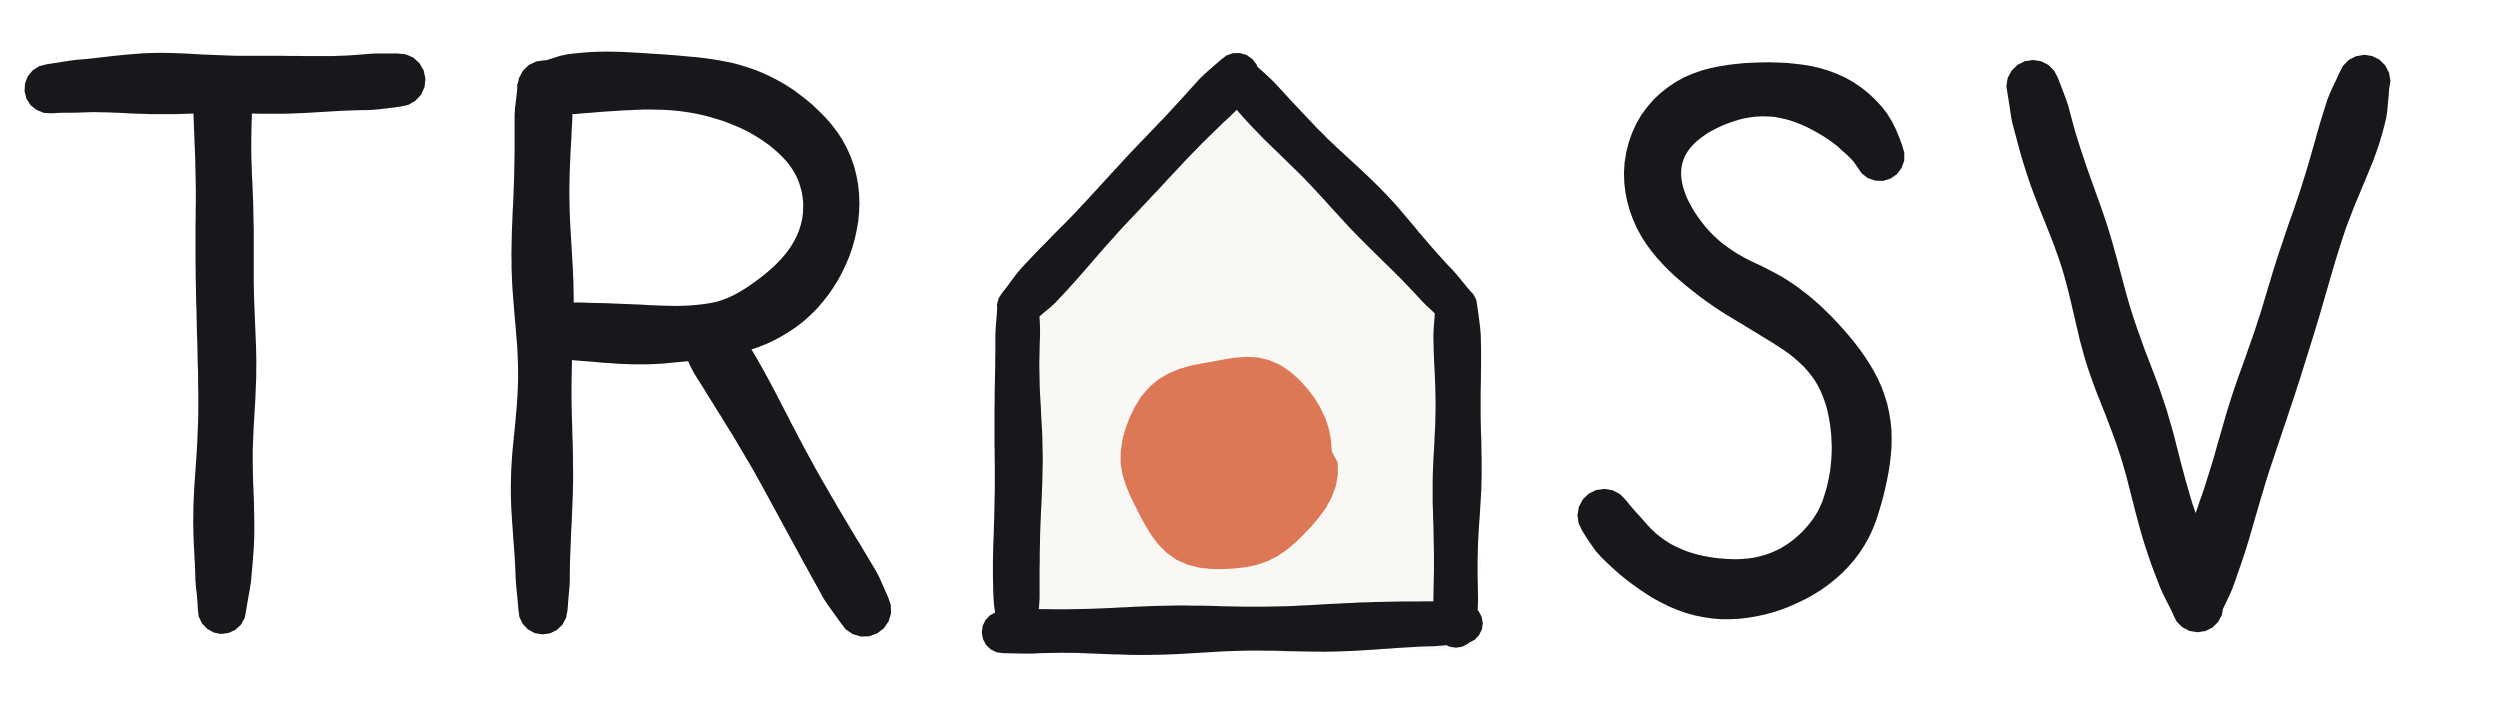
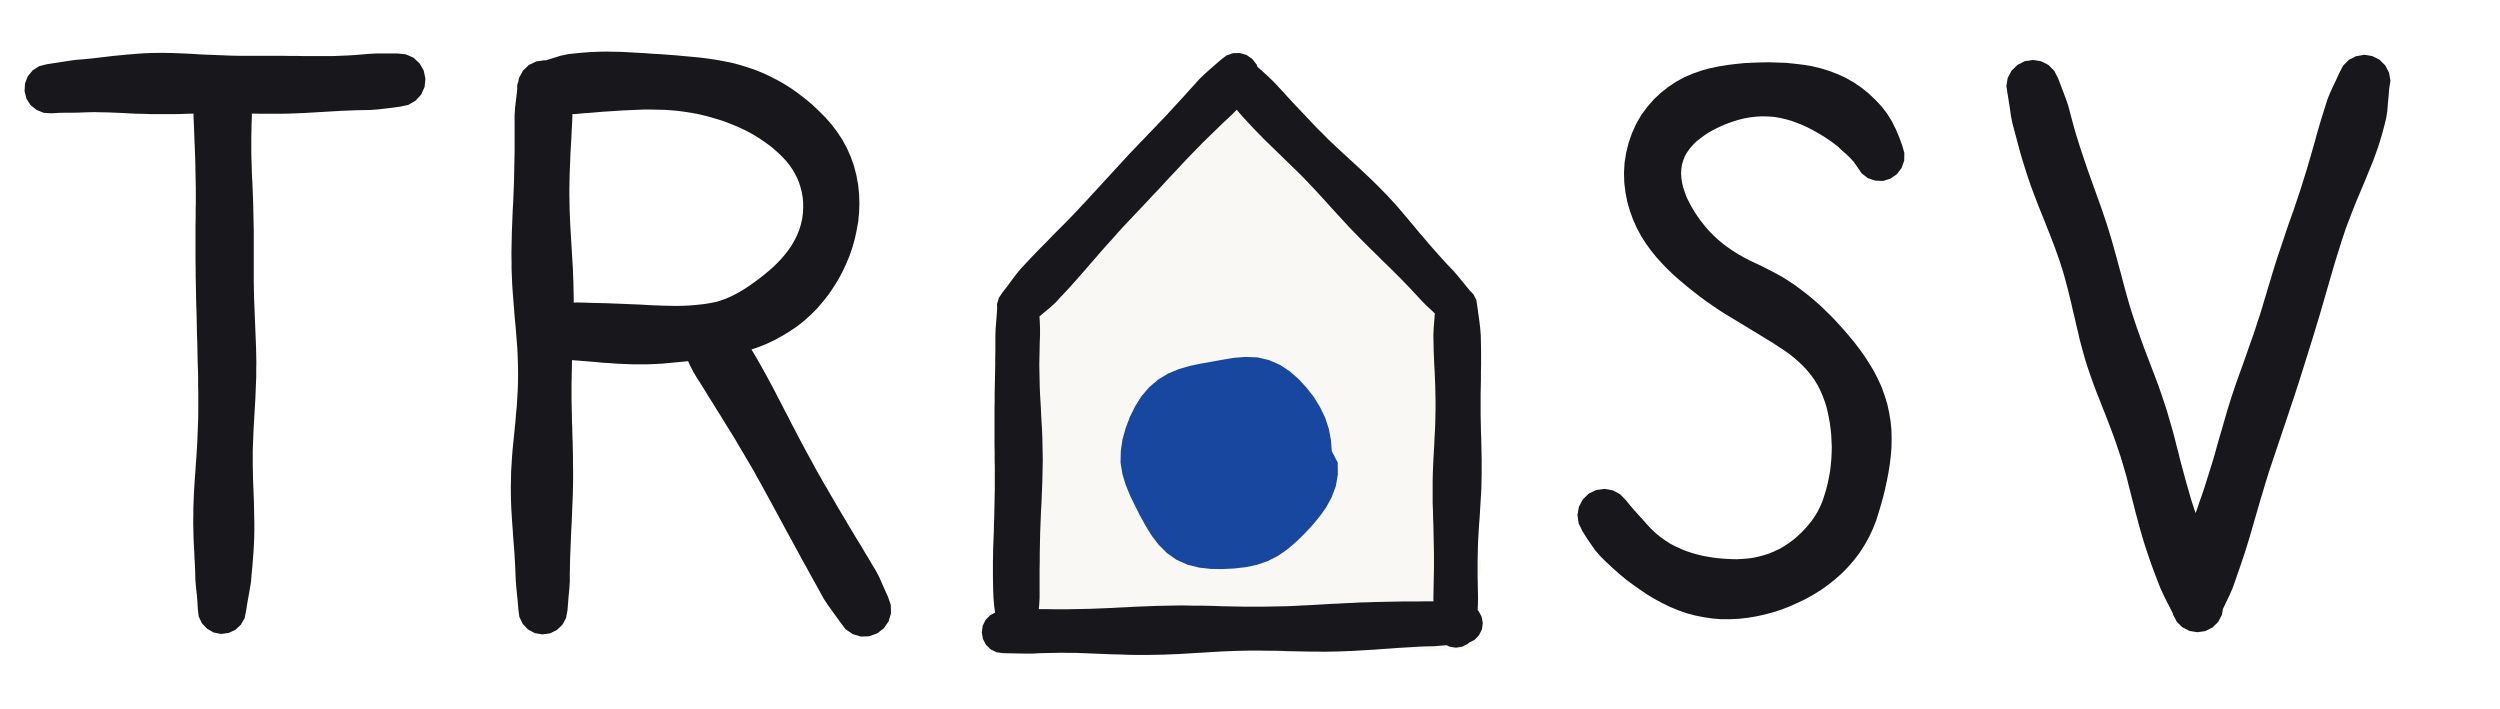
<svg xmlns="http://www.w3.org/2000/svg" viewBox="-30 -20 1730 490" role="img" aria-label="TROSV">
  <path fill="#FAF8F5" d="M680.8 428.6 L679.0 421.6 L677.1 414.6 L676.1 407.6 L676.5 400.6 L677.9 393.6 L679.3 386.6 L679.7 379.6 L679.1 372.6 L677.9 365.6 L677.2 358.6 L677.4 351.6 L678.4 344.6 L679.6 337.6 L680.2 330.6 L679.9 323.6 L678.9 316.6 L678.0 309.6 L677.5 302.6 L677.4 295.6 L677.5 288.6 L677.4 281.6 L677.4 274.6 L677.7 267.6 L678.7 260.6 L680.0 253.6 L681.1 246.6 L681.1 239.6 L679.8 232.6 L677.6 225.6 L675.8 218.6 L675.2 211.6 L676.3 204.3 L679.9 198.1 L686.0 194.2 L691.2 189.6 L695.6 184.0 L699.5 178.1 L703.6 172.4 L708.4 167.3 L713.8 162.7 L719.2 158.2 L724.1 153.2 L728.6 147.8 L732.7 142.1 L737.1 136.6 L741.9 131.5 L747.1 126.7 L752.3 122.0 L757.3 117.1 L762.1 112.0 L767.0 107.1 L772.2 102.3 L777.6 97.8 L782.7 93.0 L787.1 87.6 L790.9 81.4 L794.3 75.1 L798.3 69.1 L803.3 64.2 L809.3 60.4 L815.8 56.9 L821.9 53.0 L826.9 48.1 L830.8 42.2 L834.4 35.9 L840.0 38.6 L845.1 43.6 L849.4 49.1 L853.7 54.7 L858.2 60.1 L863.3 64.9 L868.4 69.7 L873.4 74.6 L878.0 79.9 L882.3 85.4 L886.8 90.8 L891.7 95.9 L896.8 100.7 L901.8 105.6 L906.6 110.7 L911.1 116.1 L915.7 121.3 L920.9 126.1 L926.6 130.3 L932.3 134.5 L937.5 139.3 L941.7 144.9 L945.1 151.4 L948.3 157.9 L952.4 163.7 L957.6 168.4 L963.8 172.2 L970.2 175.8 L976.0 179.9 L980.8 185.0 L984.8 190.8 L988.7 196.8 L990.9 202.9 L990.8 209.7 L991.1 216.7 L991.3 223.7 L991.1 230.7 L990.8 237.7 L990.8 244.7 L991.3 251.7 L992.0 258.7 L992.4 265.7 L992.3 272.7 L991.7 279.7 L991.1 286.7 L991.2 293.7 L992.0 300.7 L992.8 307.7 L993.0 314.7 L992.1 321.7 L990.4 328.7 L988.9 335.7 L988.6 342.7 L989.8 349.7 L992.0 356.7 L994.1 363.7 L994.9 370.7 L994.1 377.7 L992.3 384.7 L990.6 391.7 L989.7 398.7 L989.8 405.7 L990.4 412.7 L991.1 419.7 L991.4 426.6 L986.4 428.5 L979.5 428.8 L972.5 429.4 L965.5 429.9 L958.5 430.0 L951.5 429.3 L944.5 428.3 L937.5 427.5 L930.5 427.5 L923.5 428.2 L916.5 429.2 L909.5 429.6 L902.5 429.0 L895.5 427.8 L888.5 426.8 L881.5 426.8 L874.4 428.2 L867.4 430.1 L860.4 431.5 L853.4 431.5 L846.4 430.1 L839.4 428.0 L832.4 426.3 L825.4 425.9 L818.4 426.6 L811.4 427.9 L804.4 429.0 L797.4 429.6 L790.4 429.7 L783.4 429.7 L776.4 429.8 L769.4 429.8 L762.4 429.3 L755.4 428.3 L748.4 427.2 L741.4 426.6 L734.4 427.0 L727.4 428.2 L720.4 429.5 L713.4 430.2 L706.4 429.7 L699.4 428.5 L692.4 427.5 L685.4 427.4Z" />
-   <path fill="#DC7856" d="M895.7 300.1 L895.8 308.3 L894.4 316.4 L891.5 324.1 L887.6 331.3 L882.9 337.8 L877.8 343.9 L872.4 349.6 L866.8 355.1 L860.8 360.2 L854.3 364.7 L847.2 368.3 L839.7 370.9 L831.9 372.5 L824.0 373.4 L816.0 373.8 L807.9 373.7 L799.8 372.8 L791.8 370.8 L784.2 367.4 L777.5 362.7 L771.7 356.9 L766.8 350.4 L762.6 343.6 L758.9 336.8 L755.4 329.9 L752.0 322.9 L749.0 315.6 L746.7 308.0 L745.4 300.0 L745.6 291.9 L746.8 283.9 L749.0 276.1 L751.9 268.5 L755.5 261.2 L759.8 254.3 L765.2 248.0 L771.4 242.7 L778.3 238.5 L785.8 235.4 L793.4 233.2 L801.0 231.6 L808.5 230.3 L816.1 228.9 L823.9 227.6 L832.0 227.0 L840.2 227.3 L848.2 229.2 L855.8 232.5 L862.7 237.1 L868.8 242.5 L874.3 248.5 L879.3 254.9 L883.5 261.8 L887.0 269.0 L889.5 276.6 L891.0 284.4 L891.6 292.2Z" />
+   <path fill="#17479E" d="M895.7 300.1 L895.8 308.3 L894.4 316.4 L891.5 324.1 L887.6 331.3 L882.9 337.8 L877.8 343.9 L872.4 349.6 L866.8 355.1 L860.8 360.2 L854.3 364.7 L847.2 368.3 L839.7 370.9 L831.9 372.5 L824.0 373.4 L816.0 373.8 L807.9 373.7 L799.8 372.8 L791.8 370.8 L784.2 367.4 L777.5 362.7 L771.7 356.9 L766.8 350.4 L762.6 343.6 L758.9 336.8 L755.4 329.9 L752.0 322.9 L749.0 315.6 L746.7 308.0 L745.4 300.0 L745.6 291.9 L746.8 283.9 L749.0 276.1 L751.9 268.5 L755.5 261.2 L759.8 254.3 L765.2 248.0 L771.4 242.7 L778.3 238.5 L785.8 235.4 L793.4 233.2 L801.0 231.6 L808.5 230.3 L816.1 228.9 L823.9 227.6 L832.0 227.0 L840.2 227.3 L848.2 229.2 L855.8 232.5 L862.7 237.1 L868.8 242.5 L874.3 248.5 L879.3 254.9 L883.5 261.8 L887.0 269.0 L889.5 276.6 L891.0 284.4 L891.6 292.2Z" />
  <path fill="#17171C" d="M687.0 418.3 L685.0 422.2 L681.9 425.2 L678.1 427.2 L673.8 427.9 L669.5 427.2 L665.6 425.2 L662.6 422.2 L660.6 418.3 L659.9 414.0 L659.3 409.0 L658.6 403.9 L657.9 398.9 L657.5 393.8 L657.3 388.8 L657.2 383.7 L657.1 378.7 L657.1 373.6 L657.1 368.6 L657.2 363.5 L657.3 358.5 L657.5 353.5 L657.7 348.4 L657.8 343.4 L658.0 338.3 L658.1 333.3 L658.2 328.2 L658.3 323.2 L658.4 318.1 L658.4 313.1 L658.4 308.0 L658.4 303.0 L658.3 298.0 L658.3 292.9 L658.2 287.9 L658.2 282.8 L658.2 277.8 L658.2 272.7 L658.2 267.7 L658.2 262.6 L658.3 257.6 L658.3 252.5 L658.4 247.5 L658.5 242.5 L658.6 237.4 L658.7 232.4 L658.7 227.3 L658.8 222.3 L658.8 217.2 L658.8 212.2 L659.0 207.1 L659.4 202.1 L659.8 197.0 L660.1 192.0 L660.9 187.5 L662.9 183.5 L666.1 180.3 L670.1 178.3 L674.6 177.6 L679.0 178.3 L683.0 180.3 L686.2 183.5 L688.3 187.5 L689.0 192.0 L689.2 197.0 L689.5 202.1 L689.7 207.1 L689.7 212.2 L689.5 217.2 L689.4 222.3 L689.3 227.3 L689.2 232.4 L689.3 237.4 L689.4 242.5 L689.5 247.5 L689.7 252.5 L690.0 257.6 L690.3 262.6 L690.5 267.7 L690.8 272.7 L691.1 277.8 L691.3 282.8 L691.4 287.9 L691.5 292.9 L691.6 298.0 L691.5 303.0 L691.4 308.0 L691.3 313.1 L691.1 318.1 L690.9 323.2 L690.7 328.2 L690.4 333.3 L690.2 338.3 L690.0 343.4 L689.8 348.4 L689.7 353.5 L689.6 358.5 L689.5 363.5 L689.5 368.6 L689.4 373.6 L689.4 378.7 L689.4 383.7 L689.4 388.8 L689.4 393.8 L689.1 398.9 L688.6 403.9 L688.2 409.0 L687.7 414.0Z M681.4 205.3 L677.1 206.8 L672.5 206.9 L668.1 205.6 L664.4 203.0 L661.6 199.4 L660.1 195.1 L659.9 190.5 L661.2 186.1 L663.8 182.3 L666.9 178.3 L669.9 174.2 L672.9 170.2 L676.1 166.3 L679.5 162.6 L682.9 159.0 L686.4 155.3 L689.9 151.7 L693.4 148.2 L696.9 144.6 L700.4 141.0 L704.0 137.4 L707.5 133.9 L711.0 130.3 L714.5 126.7 L717.9 123.0 L721.3 119.4 L724.7 115.7 L728.1 112.0 L731.5 108.3 L734.9 104.6 L738.3 100.9 L741.7 97.2 L745.1 93.5 L748.5 89.8 L751.9 86.1 L755.4 82.5 L758.8 78.9 L762.3 75.3 L765.8 71.6 L769.3 68.0 L772.7 64.4 L776.2 60.8 L779.6 57.1 L783.0 53.4 L786.4 49.7 L789.8 46.0 L793.1 42.3 L796.5 38.6 L799.9 34.8 L803.5 31.3 L807.2 28.0 L811.0 24.7 L814.8 21.4 L818.7 18.4 L823.2 16.8 L828.0 16.7 L832.7 18.1 L836.6 20.8 L839.6 24.7 L841.2 29.2 L841.3 34.0 L839.9 38.7 L837.2 42.6 L834.0 46.5 L830.8 50.3 L827.5 54.2 L824.0 57.8 L820.4 61.3 L816.7 64.7 L813.1 68.2 L809.5 71.7 L805.9 75.2 L802.3 78.7 L798.8 82.3 L795.3 85.9 L791.8 89.5 L788.4 93.1 L785.0 96.8 L781.5 100.5 L778.1 104.1 L774.7 107.8 L771.3 111.5 L767.8 115.1 L764.4 118.8 L761.0 122.4 L757.5 126.1 L754.1 129.7 L750.6 133.4 L747.2 137.0 L743.8 140.7 L740.5 144.5 L737.1 148.2 L733.8 151.9 L730.5 155.7 L727.2 159.5 L723.9 163.3 L720.6 167.1 L717.3 170.9 L714.0 174.6 L710.6 178.4 L707.2 182.1 L703.8 185.7 L700.4 189.4 L696.7 192.8 L692.8 196.0 L688.9 199.3 L685.1 202.5Z M813.1 38.3 L811.8 34.0 L812.0 29.6 L813.4 25.5 L816.1 22.0 L819.7 19.5 L824.0 18.2 L828.4 18.3 L832.5 19.8 L836.0 22.5 L839.7 25.9 L843.5 29.2 L847.2 32.6 L850.9 36.1 L854.3 39.7 L857.7 43.4 L861.1 47.1 L864.5 50.8 L867.9 54.4 L871.4 58.1 L874.8 61.7 L878.3 65.4 L881.7 69.0 L885.3 72.5 L888.8 76.1 L892.5 79.6 L896.1 83.0 L899.8 86.4 L903.5 89.8 L907.2 93.2 L910.9 96.6 L914.6 100.1 L918.2 103.5 L921.8 107.0 L925.4 110.6 L928.9 114.2 L932.3 117.8 L935.7 121.5 L939.0 125.3 L942.2 129.1 L945.5 133.0 L948.7 136.8 L951.9 140.7 L955.2 144.5 L958.4 148.3 L961.7 152.1 L965.1 155.9 L968.4 159.6 L971.8 163.3 L975.3 166.9 L978.6 170.7 L981.8 174.6 L985.0 178.5 L988.2 182.4 L990.6 186.0 L991.9 190.2 L991.8 194.5 L990.3 198.7 L987.6 202.1 L984.0 204.6 L979.8 205.9 L975.5 205.8 L971.3 204.3 L967.9 201.6 L964.2 198.2 L960.6 194.7 L956.9 191.3 L953.4 187.7 L950.0 184.0 L946.6 180.4 L943.1 176.7 L939.6 173.1 L936.1 169.6 L932.5 166.0 L928.9 162.5 L925.3 159.0 L921.8 155.5 L918.2 152.0 L914.6 148.4 L911.1 144.9 L907.6 141.3 L904.1 137.7 L900.7 134.0 L897.3 130.3 L893.9 126.6 L890.5 122.9 L887.2 119.2 L883.8 115.5 L880.4 111.8 L876.9 108.1 L873.5 104.5 L870.0 100.9 L866.4 97.4 L862.8 93.9 L859.2 90.4 L855.6 86.9 L852.0 83.4 L848.4 79.9 L844.8 76.4 L841.3 72.8 L837.8 69.2 L834.4 65.6 L831.0 61.9 L827.6 58.1 L824.5 54.2 L821.5 50.1 L818.6 46.0 L815.6 41.9Z M964.1 187.5 L966.1 183.5 L969.3 180.3 L973.4 178.2 L977.8 177.5 L982.3 178.2 L986.3 180.3 L989.5 183.5 L991.6 187.5 L992.3 192.0 L993.0 197.0 L993.7 202.1 L994.3 207.1 L994.7 212.2 L994.8 217.2 L994.9 222.3 L994.9 227.3 L994.9 232.4 L994.8 237.4 L994.8 242.5 L994.7 247.5 L994.6 252.5 L994.6 257.6 L994.6 262.6 L994.6 267.7 L994.7 272.7 L994.8 277.8 L995.0 282.8 L995.1 287.9 L995.2 292.9 L995.3 298.0 L995.3 303.0 L995.3 308.0 L995.2 313.1 L995.1 318.1 L994.8 323.2 L994.5 328.2 L994.2 333.3 L993.9 338.3 L993.5 343.4 L993.2 348.4 L992.9 353.5 L992.7 358.5 L992.6 363.5 L992.5 368.6 L992.5 373.6 L992.5 378.7 L992.6 383.7 L992.7 388.8 L992.8 393.8 L992.7 398.9 L992.4 403.9 L992.0 409.0 L991.7 414.0 L991.0 418.4 L989.0 422.4 L985.8 425.5 L981.9 427.5 L977.5 428.2 L973.1 427.5 L969.1 425.5 L966.0 422.4 L964.0 418.4 L963.3 414.0 L962.8 409.0 L962.4 403.9 L962.0 398.9 L961.9 393.8 L962.0 388.8 L962.1 383.7 L962.2 378.7 L962.3 373.6 L962.3 368.6 L962.3 363.5 L962.2 358.5 L962.1 353.5 L962.0 348.4 L961.9 343.4 L961.7 338.3 L961.6 333.3 L961.4 328.2 L961.4 323.2 L961.4 318.1 L961.4 313.1 L961.5 308.0 L961.7 303.0 L961.9 298.0 L962.2 292.9 L962.5 287.9 L962.7 282.8 L963.0 277.8 L963.2 272.7 L963.3 267.7 L963.4 262.6 L963.4 257.6 L963.3 252.5 L963.2 247.5 L963.0 242.5 L962.8 237.4 L962.5 232.4 L962.3 227.3 L962.1 222.3 L962.0 217.2 L961.9 212.2 L962.1 207.1 L962.5 202.1 L962.9 197.0 L963.4 192.0Z M986.1 398.0 L990.1 399.9 L993.2 402.9 L995.3 406.8 L996.1 411.2 L995.5 415.5 L993.5 419.5 L990.5 422.7 L986.6 424.7 L982.3 425.5 L977.2 425.9 L972.2 426.4 L967.1 426.8 L962.1 427.2 L957.0 427.3 L952.0 427.5 L947.0 427.8 L941.9 428.1 L936.9 428.4 L931.8 428.8 L926.8 429.1 L921.7 429.5 L916.7 429.8 L911.7 430.1 L906.6 430.4 L901.6 430.6 L896.5 430.8 L891.5 430.9 L886.4 431.0 L881.4 430.9 L876.3 430.9 L871.3 430.8 L866.2 430.7 L861.2 430.6 L856.1 430.4 L851.1 430.3 L846.0 430.3 L841.0 430.2 L835.9 430.2 L830.9 430.3 L825.8 430.4 L820.8 430.6 L815.7 430.8 L810.7 431.1 L805.6 431.4 L800.6 431.7 L795.5 432.0 L790.5 432.3 L785.5 432.6 L780.4 432.8 L775.4 433.0 L770.3 433.1 L765.3 433.2 L760.2 433.2 L755.2 433.2 L750.1 433.1 L745.1 432.9 L740.0 432.8 L735.0 432.6 L729.9 432.4 L724.9 432.2 L719.8 432.0 L714.8 431.8 L709.7 431.8 L704.7 431.7 L699.6 431.8 L694.6 431.9 L689.5 432.0 L684.5 432.3 L679.4 432.3 L674.4 432.2 L669.3 432.1 L664.3 432.0 L659.7 431.4 L655.6 429.4 L652.3 426.2 L650.2 422.2 L649.4 417.7 L650.0 413.1 L652.0 409.0 L655.2 405.7 L659.2 403.6 L663.7 402.8 L668.8 402.3 L673.8 401.9 L678.8 401.6 L683.9 401.4 L688.9 401.5 L694.0 401.5 L699.0 401.6 L704.1 401.6 L709.1 401.6 L714.2 401.5 L719.2 401.4 L724.3 401.3 L729.3 401.1 L734.4 400.9 L739.4 400.7 L744.5 400.4 L749.5 400.2 L754.5 399.9 L759.6 399.7 L764.6 399.5 L769.7 399.3 L774.7 399.2 L779.8 399.1 L784.8 399.0 L789.9 399.0 L794.9 399.1 L800.0 399.1 L805.0 399.2 L810.1 399.3 L815.1 399.5 L820.2 399.6 L825.2 399.7 L830.3 399.8 L835.3 399.8 L840.4 399.8 L845.4 399.8 L850.5 399.7 L855.5 399.6 L860.6 399.5 L865.6 399.3 L870.7 399.0 L875.7 398.8 L880.8 398.5 L885.8 398.2 L890.8 397.9 L895.9 397.7 L900.9 397.4 L906.0 397.2 L911.0 396.9 L916.1 396.8 L921.1 396.6 L926.2 396.5 L931.2 396.4 L936.3 396.3 L941.3 396.2 L946.4 396.2 L951.4 396.2 L956.5 396.1 L961.5 396.1 L966.6 396.3 L971.6 396.6 L976.7 397.0 L981.7 397.3Z" />
  <path fill="#17171C" d="M0.3 58.1 L-4.6 56.1 L-8.8 52.8 L-11.7 48.3 L-13.0 43.1 L-12.7 37.8 L-10.8 32.8 L-7.4 28.7 L-2.9 25.8 L2.2 24.5 L7.3 23.7 L12.4 22.9 L17.6 22.1 L22.7 21.4 L27.9 21.0 L33.0 20.5 L38.2 19.9 L43.3 19.3 L48.4 18.7 L53.5 18.2 L58.7 17.7 L63.8 17.3 L68.9 16.9 L74.0 16.7 L79.1 16.6 L84.3 16.6 L89.4 16.7 L94.5 16.9 L99.6 17.1 L104.6 17.4 L109.7 17.7 L114.8 17.9 L119.9 18.1 L124.9 18.3 L130.0 18.5 L135.1 18.6 L140.1 18.6 L145.2 18.6 L150.2 18.6 L155.2 18.6 L160.3 18.6 L165.3 18.6 L170.3 18.7 L175.4 18.7 L180.4 18.8 L185.4 18.8 L190.4 18.8 L195.4 18.8 L200.4 18.8 L205.4 18.6 L210.3 18.4 L215.3 18.1 L220.3 17.7 L225.2 17.3 L230.2 17.0 L235.1 17.0 L240.1 17.0 L245.1 17.0 L250.8 17.6 L256.1 19.9 L260.3 23.8 L263.2 28.8 L264.4 34.5 L263.8 40.2 L261.4 45.5 L257.5 49.7 L252.5 52.6 L246.9 53.8 L241.8 54.5 L236.7 55.1 L231.6 55.7 L226.4 56.1 L221.3 56.2 L216.2 56.3 L211.1 56.5 L206.0 56.7 L200.9 57.0 L195.8 57.3 L190.7 57.6 L185.6 57.9 L180.5 58.2 L175.4 58.4 L170.4 58.6 L165.3 58.7 L160.2 58.7 L155.2 58.7 L150.1 58.7 L145.1 58.6 L140.0 58.5 L135.0 58.4 L130.0 58.4 L124.9 58.3 L119.9 58.3 L114.9 58.4 L109.9 58.5 L104.9 58.6 L99.9 58.7 L94.9 58.9 L89.9 59.0 L84.9 59.0 L79.9 59.0 L75.0 59.0 L70.0 58.8 L65.0 58.7 L60.1 58.5 L55.1 58.2 L50.1 58.0 L45.2 57.8 L40.2 57.7 L35.3 57.6 L30.3 57.7 L25.4 57.9 L20.5 58.0 L15.5 58.0 L10.6 58.1 L5.6 58.4Z M107.2 33.8 L110.0 28.6 L114.2 24.6 L119.5 22.1 L125.2 21.3 L131.0 22.4 L136.1 25.2 L140.1 29.4 L142.7 34.7 L143.4 40.4 L143.7 45.5 L143.9 50.5 L144.2 55.5 L144.3 60.4 L144.1 65.4 L144.0 70.4 L143.9 75.4 L143.9 80.4 L143.9 85.4 L144.0 90.4 L144.2 95.4 L144.3 100.4 L144.6 105.4 L144.8 110.4 L145.0 115.4 L145.2 120.4 L145.3 125.4 L145.4 130.4 L145.5 135.4 L145.6 140.5 L145.6 145.5 L145.6 150.5 L145.6 155.5 L145.6 160.5 L145.6 165.5 L145.6 170.6 L145.6 175.6 L145.7 180.6 L145.8 185.6 L146.0 190.7 L146.2 195.7 L146.4 200.7 L146.6 205.7 L146.8 210.8 L147.0 215.8 L147.2 220.8 L147.3 225.9 L147.4 230.9 L147.3 236.0 L147.3 241.0 L147.1 246.0 L146.9 251.1 L146.7 256.1 L146.4 261.2 L146.1 266.2 L145.8 271.3 L145.5 276.3 L145.3 281.4 L145.1 286.4 L144.9 291.5 L144.9 296.5 L144.9 301.6 L145.0 306.6 L145.1 311.7 L145.3 316.7 L145.5 321.8 L145.7 326.8 L145.8 331.9 L145.9 337.0 L146.0 342.0 L146.0 347.1 L145.9 352.1 L145.7 357.2 L145.4 362.3 L145.0 367.3 L144.6 372.4 L144.1 377.4 L143.7 382.5 L142.9 387.5 L142.0 392.5 L141.1 397.6 L140.3 402.6 L139.3 407.7 L136.7 412.3 L132.9 415.8 L128.2 418.0 L123.0 418.7 L117.9 417.7 L113.3 415.1 L109.7 411.3 L107.5 406.6 L106.9 401.4 L106.6 396.3 L106.2 391.3 L105.6 386.3 L105.2 381.3 L105.1 376.3 L104.9 371.3 L104.6 366.3 L104.4 361.3 L104.1 356.3 L103.9 351.3 L103.8 346.3 L103.7 341.3 L103.8 336.3 L103.8 331.3 L104.0 326.3 L104.2 321.3 L104.5 316.4 L104.8 311.4 L105.2 306.4 L105.5 301.4 L105.9 296.4 L106.2 291.3 L106.5 286.3 L106.7 281.3 L106.9 276.3 L107.1 271.3 L107.2 266.3 L107.2 261.3 L107.2 256.3 L107.2 251.3 L107.1 246.2 L107.1 241.2 L107.0 236.2 L106.8 231.2 L106.7 226.2 L106.6 221.2 L106.5 216.1 L106.3 211.1 L106.2 206.1 L106.1 201.1 L106.0 196.0 L105.8 191.0 L105.7 186.0 L105.6 181.0 L105.5 175.9 L105.4 170.9 L105.4 165.9 L105.3 160.8 L105.3 155.8 L105.3 150.7 L105.3 145.7 L105.3 140.7 L105.3 135.6 L105.4 130.6 L105.4 125.5 L105.5 120.5 L105.5 115.4 L105.5 110.4 L105.4 105.3 L105.3 100.3 L105.2 95.2 L105.1 90.1 L104.9 85.1 L104.7 80.0 L104.5 74.9 L104.3 69.9 L104.1 64.8 L103.9 59.7 L104.2 54.7 L104.7 49.6 L105.4 44.5 L106.1 39.5Z" />
  <path fill="#17171C" d="M329.1 34.1 L331.8 29.0 L335.9 25.0 L341.1 22.5 L346.8 21.7 L352.4 22.7 L357.5 25.4 L361.4 29.5 L363.9 34.6 L364.7 40.3 L365.2 45.3 L365.6 50.4 L366.0 55.3 L366.1 60.4 L365.9 65.3 L365.6 70.3 L365.4 75.3 L365.1 80.3 L364.8 85.4 L364.6 90.4 L364.4 95.4 L364.2 100.4 L364.1 105.4 L364.0 110.4 L364.0 115.4 L364.1 120.4 L364.2 125.4 L364.4 130.5 L364.6 135.5 L364.9 140.5 L365.2 145.5 L365.5 150.5 L365.8 155.5 L366.1 160.6 L366.4 165.6 L366.6 170.6 L366.8 175.6 L366.9 180.7 L367.0 185.7 L367.0 190.7 L366.9 195.7 L366.8 200.8 L366.7 205.8 L366.6 210.8 L366.4 215.8 L366.2 220.9 L366.0 225.9 L365.8 230.9 L365.7 236.0 L365.6 241.0 L365.5 246.0 L365.5 251.1 L365.5 256.1 L365.6 261.2 L365.7 266.2 L365.8 271.2 L366.0 276.3 L366.1 281.3 L366.3 286.3 L366.4 291.4 L366.5 296.4 L366.5 301.5 L366.6 306.5 L366.6 311.6 L366.5 316.6 L366.4 321.7 L366.2 326.7 L366.0 331.7 L365.8 336.8 L365.6 341.8 L365.3 346.9 L365.1 351.9 L364.9 357.0 L364.7 362.0 L364.5 367.1 L364.4 372.1 L364.3 377.2 L364.3 382.2 L364.0 387.3 L363.5 392.3 L363.1 397.4 L362.7 402.4 L361.7 407.6 L359.2 412.3 L355.3 416.0 L350.5 418.3 L345.3 419.0 L340.0 418.1 L335.3 415.5 L331.7 411.7 L329.4 406.9 L328.7 401.6 L328.3 396.6 L327.8 391.6 L327.3 386.6 L326.9 381.5 L326.7 376.5 L326.5 371.5 L326.2 366.5 L325.9 361.5 L325.5 356.5 L325.1 351.5 L324.8 346.5 L324.4 341.5 L324.1 336.5 L323.8 331.5 L323.6 326.5 L323.5 321.5 L323.5 316.4 L323.6 311.4 L323.7 306.4 L324.0 301.4 L324.3 296.4 L324.7 291.4 L325.2 286.4 L325.7 281.4 L326.2 276.4 L326.7 271.3 L327.1 266.3 L327.6 261.3 L327.9 256.3 L328.2 251.2 L328.4 246.2 L328.5 241.2 L328.5 236.2 L328.4 231.2 L328.2 226.1 L328.0 221.1 L327.6 216.1 L327.2 211.1 L326.8 206.0 L326.3 201.0 L325.9 196.0 L325.5 191.0 L325.1 185.9 L324.7 180.9 L324.4 175.9 L324.2 170.8 L324.0 165.8 L324.0 160.8 L323.9 155.7 L324.0 150.7 L324.1 145.7 L324.2 140.6 L324.4 135.6 L324.6 130.5 L324.8 125.5 L325.1 120.5 L325.3 115.4 L325.5 110.4 L325.7 105.3 L325.8 100.3 L325.9 95.2 L326.0 90.2 L326.1 85.1 L326.1 80.1 L326.1 75.0 L326.1 70.0 L326.1 64.9 L326.1 59.9 L326.4 54.8 L327.0 49.8 L327.6 44.7 L328.1 39.7Z M343.4 59.3 L338.0 57.6 L333.3 54.4 L329.9 49.9 L328.0 44.5 L327.9 38.9 L329.6 33.4 L332.8 28.8 L337.3 25.4 L342.7 23.5 L347.6 21.8 L352.7 20.2 L357.8 18.6 L363.0 17.5 L368.3 16.9 L373.6 16.4 L378.9 16.0 L384.3 15.8 L389.6 15.7 L394.9 15.8 L400.3 15.9 L405.6 16.2 L411.0 16.5 L416.4 16.8 L421.7 17.2 L427.1 17.5 L432.5 17.9 L437.8 18.3 L443.2 18.8 L448.7 19.3 L454.1 19.8 L459.6 20.5 L465.1 21.3 L470.6 22.3 L476.1 23.4 L481.5 24.8 L487.0 26.5 L492.4 28.3 L497.8 30.5 L503.0 32.9 L508.2 35.6 L513.3 38.5 L518.3 41.7 L523.1 45.2 L527.9 48.9 L532.4 52.7 L536.8 56.9 L541.1 61.2 L545.3 66.0 L549.3 71.2 L552.9 76.7 L556.1 82.6 L558.8 88.7 L561.0 95.0 L562.6 101.2 L563.8 107.7 L564.5 114.2 L564.7 120.6 L564.5 126.9 L563.9 133.2 L562.8 139.4 L561.5 145.4 L559.8 151.4 L557.8 157.2 L555.4 162.9 L552.8 168.4 L549.9 173.8 L546.7 178.9 L543.3 183.9 L539.5 188.7 L535.5 193.4 L531.2 197.7 L526.7 201.8 L521.9 205.6 L516.9 209.0 L511.7 212.2 L506.3 215.2 L500.8 217.8 L495.1 220.1 L489.3 222.1 L483.5 223.8 L477.5 225.3 L471.4 226.4 L465.7 227.3 L460.4 228.0 L455.1 228.7 L449.8 229.4 L444.5 230.1 L439.2 230.6 L433.9 231.1 L428.6 231.6 L423.4 231.9 L418.1 232.1 L412.9 232.1 L407.7 232.1 L402.5 231.9 L397.4 231.7 L392.2 231.3 L387.1 231.0 L382.0 230.5 L377.0 230.1 L372.0 229.7 L366.9 229.3 L362.0 228.7 L357.0 227.8 L352.1 227.0 L347.1 226.3 L341.6 225.1 L336.8 222.3 L333.0 218.2 L330.7 213.1 L330.1 207.5 L331.3 202.1 L334.1 197.2 L338.2 193.5 L343.3 191.2 L348.9 190.6 L353.9 190.2 L359.0 189.9 L364.1 189.5 L369.2 189.3 L374.2 189.4 L379.2 189.6 L384.2 189.7 L389.2 189.8 L394.1 190.0 L399.0 190.2 L403.9 190.4 L408.8 190.6 L413.7 190.8 L418.5 191.1 L423.3 191.3 L428.1 191.5 L432.9 191.6 L437.7 191.7 L442.4 191.6 L447.1 191.4 L451.8 191.0 L456.5 190.5 L461.1 189.8 L465.3 189.0 L468.9 187.9 L472.5 186.6 L476.1 185.0 L479.5 183.3 L482.8 181.4 L486.1 179.4 L489.3 177.2 L492.4 175.0 L495.5 172.7 L498.6 170.3 L501.6 167.8 L504.6 165.2 L507.4 162.5 L510.2 159.6 L512.9 156.5 L515.4 153.3 L517.7 150.0 L519.7 146.5 L521.5 143.0 L523.0 139.2 L524.2 135.4 L525.1 131.5 L525.6 127.7 L525.8 123.9 L525.8 120.0 L525.4 116.3 L524.8 112.8 L523.9 109.4 L522.8 106.0 L521.5 102.9 L520.0 100.0 L518.3 97.1 L516.4 94.4 L514.3 91.7 L511.9 89.1 L509.1 86.3 L506.2 83.7 L503.1 81.1 L499.8 78.7 L496.5 76.4 L493.0 74.2 L489.4 72.1 L485.6 70.1 L481.8 68.3 L477.8 66.6 L473.8 65.0 L469.7 63.5 L465.4 62.2 L461.1 60.9 L456.8 59.8 L452.4 58.8 L447.9 58.0 L443.4 57.3 L438.8 56.7 L434.2 56.3 L429.6 56.0 L424.9 55.9 L420.3 55.8 L415.6 55.8 L410.9 56.0 L406.2 56.2 L401.5 56.4 L396.8 56.7 L392.1 57.0 L387.4 57.3 L382.7 57.7 L378.0 58.1 L373.3 58.4 L368.5 58.9 L363.7 59.0 L358.9 58.9 L354.1 59.0 L349.1 59.2Z M438.9 214.2 L438.3 208.4 L439.5 202.7 L442.4 197.7 L446.8 193.8 L452.1 191.4 L457.9 190.8 L463.6 192.0 L468.6 194.9 L472.5 199.3 L475.9 203.1 L479.3 207.0 L482.7 211.0 L485.8 215.1 L488.5 219.4 L491.2 223.8 L493.8 228.2 L496.3 232.6 L498.8 237.1 L501.3 241.6 L503.7 246.1 L506.1 250.6 L508.4 255.1 L510.8 259.7 L513.1 264.2 L515.5 268.7 L517.8 273.3 L520.2 277.8 L522.5 282.3 L524.9 286.8 L527.3 291.3 L529.7 295.7 L532.2 300.2 L534.6 304.7 L537.1 309.1 L539.6 313.5 L542.2 317.9 L544.7 322.3 L547.3 326.7 L549.8 331.1 L552.4 335.4 L555.0 339.8 L557.6 344.2 L560.2 348.5 L562.8 352.9 L565.5 357.2 L568.1 361.6 L570.7 365.9 L573.3 370.3 L575.9 374.6 L578.3 379.1 L580.4 383.8 L582.4 388.4 L584.5 393.0 L586.4 398.5 L586.6 404.4 L584.9 410.0 L581.6 414.8 L577.0 418.3 L571.5 420.3 L565.7 420.5 L560.1 418.8 L555.2 415.5 L551.7 410.9 L548.7 406.7 L545.7 402.6 L542.8 398.5 L540.0 394.3 L537.6 389.9 L535.2 385.5 L532.7 381.1 L530.3 376.7 L527.9 372.3 L525.4 367.9 L523.0 363.4 L520.6 359.0 L518.2 354.6 L515.8 350.2 L513.4 345.8 L511.0 341.4 L508.6 336.9 L506.2 332.5 L503.8 328.1 L501.4 323.7 L499.0 319.3 L496.6 314.9 L494.1 310.5 L491.7 306.1 L489.2 301.8 L486.6 297.4 L484.1 293.1 L481.5 288.8 L479.0 284.5 L476.4 280.2 L473.7 275.9 L471.1 271.7 L468.5 267.4 L465.8 263.2 L463.2 258.9 L460.5 254.7 L457.9 250.4 L455.3 246.2 L452.6 242.0 L450.0 237.7 L447.7 233.3 L445.6 228.7 L443.5 224.1 L441.3 219.6Z" />
  <path fill="#17171C" d="M1287.8 85.8 L1287.7 91.2 L1285.9 96.2 L1282.7 100.5 L1278.2 103.6 L1273.1 105.2 L1267.7 105.0 L1262.6 103.3 L1258.3 100.0 L1255.3 95.6 L1252.7 91.9 L1250.0 89.0 L1247.3 86.4 L1244.5 84.0 L1241.9 81.5 L1239.1 79.3 L1236.2 77.2 L1233.2 75.2 L1230.2 73.3 L1227.1 71.5 L1223.8 69.7 L1220.5 68.0 L1217.0 66.4 L1213.4 65.0 L1209.6 63.6 L1205.7 62.5 L1201.8 61.6 L1197.8 60.9 L1193.6 60.6 L1189.5 60.5 L1185.3 60.7 L1181.2 61.2 L1177.1 61.9 L1173.1 62.9 L1169.2 64.1 L1165.3 65.5 L1161.6 67.0 L1158.0 68.7 L1154.9 70.3 L1152.0 71.9 L1149.1 73.9 L1146.3 76.0 L1143.8 78.0 L1141.5 80.3 L1139.4 82.7 L1137.6 85.2 L1136.0 87.9 L1134.9 90.7 L1134.0 93.6 L1133.5 96.7 L1133.3 99.9 L1133.5 103.1 L1134.0 106.5 L1134.8 109.8 L1135.9 113.1 L1137.2 116.6 L1138.8 119.9 L1140.6 123.2 L1142.6 126.6 L1144.8 129.9 L1147.2 133.2 L1149.8 136.5 L1152.5 139.6 L1155.5 142.7 L1158.6 145.6 L1161.9 148.4 L1165.4 151.0 L1169.0 153.5 L1172.8 155.9 L1176.7 158.1 L1180.7 160.2 L1184.7 162.1 L1189.2 164.2 L1193.9 166.6 L1198.7 169.1 L1203.4 171.7 L1208.0 174.6 L1212.5 177.6 L1216.9 180.9 L1221.3 184.3 L1225.6 187.9 L1229.8 191.6 L1233.8 195.5 L1237.9 199.5 L1241.8 203.7 L1245.7 208.0 L1249.5 212.4 L1253.2 216.9 L1256.8 221.6 L1260.3 226.5 L1263.6 231.6 L1266.7 236.8 L1269.5 242.2 L1272.1 247.9 L1274.2 253.8 L1276.0 259.6 L1277.3 265.6 L1278.3 271.7 L1278.9 277.8 L1279.0 283.8 L1278.9 289.8 L1278.4 295.7 L1277.7 301.5 L1276.8 307.2 L1275.7 312.8 L1274.5 318.3 L1273.2 323.7 L1271.7 329.1 L1270.1 334.5 L1268.3 340.2 L1266.0 346.0 L1263.3 351.8 L1260.2 357.3 L1256.8 362.6 L1253.0 367.6 L1248.9 372.3 L1244.6 376.7 L1240.0 380.8 L1235.2 384.6 L1230.2 388.2 L1225.0 391.4 L1219.7 394.4 L1214.3 397.0 L1208.7 399.5 L1203.1 401.7 L1197.3 403.6 L1191.4 405.2 L1185.5 406.5 L1179.5 407.5 L1173.4 408.2 L1167.3 408.5 L1161.1 408.5 L1155.0 408.0 L1148.9 407.1 L1142.9 405.9 L1137.0 404.3 L1131.3 402.3 L1125.7 400.0 L1120.2 397.3 L1114.8 394.4 L1109.7 391.3 L1104.8 388.0 L1100.0 384.6 L1095.3 381.1 L1090.7 377.3 L1086.3 373.4 L1082.1 369.5 L1078.0 365.5 L1074.1 361.1 L1070.8 356.4 L1067.7 351.8 L1064.9 347.3 L1062.4 342.1 L1061.6 336.4 L1062.6 330.7 L1065.3 325.6 L1069.4 321.6 L1074.6 319.1 L1080.3 318.3 L1086.0 319.3 L1091.1 322.0 L1095.1 326.1 L1098.1 329.8 L1101.1 333.3 L1104.0 336.5 L1106.9 339.7 L1109.8 343.0 L1112.8 346.2 L1115.9 349.1 L1119.1 351.7 L1122.5 354.1 L1126.1 356.4 L1129.8 358.3 L1133.5 360.0 L1137.3 361.5 L1141.0 362.7 L1144.9 363.8 L1148.7 364.7 L1152.6 365.4 L1156.4 366.0 L1160.2 366.4 L1164.0 366.7 L1167.9 366.9 L1171.7 367.0 L1175.5 366.8 L1179.3 366.5 L1183.1 366.0 L1186.9 365.2 L1190.6 364.2 L1194.3 363.0 L1197.9 361.5 L1201.3 359.9 L1204.7 357.9 L1207.9 355.8 L1210.9 353.6 L1213.8 351.1 L1216.6 348.5 L1219.2 345.8 L1221.6 343.0 L1223.9 340.1 L1226.0 337.0 L1227.9 333.9 L1229.5 330.6 L1231.0 327.2 L1232.3 323.3 L1233.6 319.1 L1234.7 314.8 L1235.6 310.4 L1236.4 306.1 L1236.9 301.8 L1237.3 297.5 L1237.5 293.3 L1237.6 289.1 L1237.4 285.0 L1237.2 280.9 L1236.8 277.0 L1236.3 273.1 L1235.6 269.2 L1234.8 265.3 L1233.9 261.5 L1232.7 257.8 L1231.3 254.0 L1229.7 250.3 L1227.9 246.7 L1225.8 243.2 L1223.4 239.8 L1220.7 236.5 L1217.8 233.3 L1214.7 230.4 L1211.4 227.5 L1208.0 224.8 L1204.3 222.2 L1200.6 219.8 L1196.8 217.3 L1193.0 215.0 L1189.1 212.6 L1185.2 210.2 L1181.2 207.8 L1177.3 205.4 L1173.3 203.0 L1169.2 200.5 L1164.8 197.9 L1160.1 194.9 L1155.5 191.8 L1150.9 188.6 L1146.4 185.3 L1141.9 181.8 L1137.5 178.3 L1133.1 174.6 L1128.7 170.8 L1124.5 166.8 L1120.4 162.6 L1116.4 158.2 L1112.6 153.5 L1109.0 148.6 L1105.7 143.4 L1102.7 137.8 L1100.1 132.0 L1097.9 126.0 L1096.1 119.7 L1094.8 113.1 L1094.0 106.4 L1093.8 99.5 L1094.2 92.6 L1095.3 85.7 L1097.0 78.9 L1099.3 72.2 L1102.2 65.8 L1105.7 59.7 L1109.8 54.1 L1114.3 48.9 L1119.2 44.3 L1124.4 40.2 L1129.8 36.6 L1135.8 33.3 L1141.8 30.8 L1147.5 28.8 L1153.4 27.2 L1159.2 26.0 L1165.1 25.0 L1170.9 24.3 L1176.7 23.7 L1182.6 23.4 L1188.4 23.2 L1194.3 23.1 L1200.1 23.3 L1206.0 23.5 L1211.9 24.1 L1217.8 24.8 L1223.8 25.8 L1229.7 27.2 L1235.6 29.0 L1241.4 31.2 L1247.1 33.8 L1252.6 36.9 L1257.9 40.5 L1262.8 44.4 L1267.5 48.8 L1271.9 53.5 L1275.8 58.5 L1279.2 64.0 L1282.0 69.6 L1284.4 75.4 L1286.3 80.6Z" />
  <path fill="#17171C" d="M1358.4 39.6 L1359.3 34.0 L1362.0 28.9 L1366.1 24.9 L1371.2 22.3 L1376.8 21.5 L1382.5 22.4 L1387.6 25.0 L1391.6 29.1 L1394.2 34.2 L1396.0 38.9 L1397.8 43.6 L1399.6 48.4 L1401.2 53.1 L1402.5 58.0 L1403.8 62.9 L1405.1 67.7 L1406.5 72.6 L1408.0 77.4 L1409.5 82.2 L1411.1 87.0 L1412.7 91.8 L1414.3 96.5 L1416.0 101.3 L1417.7 106.0 L1419.4 110.8 L1421.1 115.5 L1422.8 120.2 L1424.5 125.0 L1426.1 129.8 L1427.7 134.5 L1429.2 139.3 L1430.7 144.2 L1432.1 149.0 L1433.4 153.8 L1434.8 158.7 L1436.1 163.6 L1437.4 168.4 L1438.7 173.3 L1440.0 178.2 L1441.3 183.0 L1442.7 187.9 L1444.1 192.7 L1445.6 197.5 L1447.2 202.3 L1448.8 207.1 L1450.5 211.8 L1452.2 216.6 L1453.9 221.3 L1455.7 226.0 L1457.5 230.7 L1459.3 235.4 L1461.1 240.1 L1462.9 244.9 L1464.6 249.6 L1466.2 254.4 L1467.8 259.1 L1469.4 263.9 L1470.8 268.8 L1472.2 273.6 L1473.6 278.4 L1474.9 283.3 L1476.1 288.2 L1477.4 293.1 L1478.6 298.0 L1479.9 302.9 L1481.2 307.7 L1482.5 312.6 L1483.9 317.4 L1485.3 322.3 L1486.7 327.1 L1488.3 331.9 L1489.9 336.7 L1491.5 341.4 L1493.2 346.2 L1494.9 350.9 L1496.6 355.7 L1498.3 360.4 L1500.0 365.1 L1501.7 369.9 L1503.3 374.7 L1504.6 379.5 L1505.7 384.5 L1506.7 389.4 L1507.6 394.4 L1508.5 399.9 L1507.6 405.4 L1505.0 410.3 L1501.1 414.2 L1496.1 416.7 L1490.6 417.5 L1485.1 416.6 L1480.2 414.0 L1476.3 410.1 L1473.9 405.1 L1471.6 400.5 L1469.3 396.0 L1467.0 391.4 L1464.9 386.8 L1463.1 382.1 L1461.3 377.4 L1459.5 372.7 L1457.8 367.9 L1456.2 363.2 L1454.6 358.4 L1453.1 353.6 L1451.7 348.8 L1450.3 343.9 L1449.0 339.0 L1447.7 334.2 L1446.5 329.3 L1445.2 324.4 L1444.0 319.5 L1442.7 314.6 L1441.5 309.7 L1440.1 304.9 L1438.7 300.1 L1437.2 295.2 L1435.6 290.5 L1434.0 285.7 L1432.3 281.0 L1430.5 276.2 L1428.7 271.5 L1426.9 266.8 L1425.0 262.1 L1423.2 257.4 L1421.3 252.7 L1419.5 248.0 L1417.8 243.3 L1416.1 238.5 L1414.5 233.8 L1413.0 229.0 L1411.6 224.1 L1410.3 219.3 L1409.0 214.4 L1407.9 209.5 L1406.7 204.6 L1405.6 199.6 L1404.4 194.7 L1403.3 189.8 L1402.1 184.9 L1400.9 180.0 L1399.6 175.1 L1398.3 170.3 L1396.8 165.4 L1395.3 160.7 L1393.6 155.9 L1391.9 151.1 L1390.1 146.4 L1388.3 141.7 L1386.4 137.0 L1384.6 132.4 L1382.7 127.7 L1380.8 123.0 L1379.0 118.3 L1377.2 113.6 L1375.4 108.8 L1373.8 104.1 L1372.2 99.3 L1370.7 94.5 L1369.2 89.7 L1367.8 84.8 L1366.5 80.0 L1365.2 75.1 L1363.9 70.2 L1362.6 65.4 L1361.6 60.4 L1360.9 55.4 L1360.1 50.3 L1359.3 45.3Z M1591.4 25.5 L1595.4 21.4 L1600.4 18.9 L1606.0 17.9 L1611.6 18.8 L1616.6 21.3 L1620.6 25.3 L1623.2 30.3 L1624.2 35.9 L1623.3 41.5 L1622.9 46.7 L1622.4 51.8 L1622.0 56.9 L1621.2 61.9 L1620.0 66.8 L1618.7 71.7 L1617.3 76.5 L1615.8 81.3 L1614.1 86.1 L1612.4 90.8 L1610.5 95.5 L1608.6 100.1 L1606.7 104.8 L1604.7 109.5 L1602.8 114.1 L1600.8 118.8 L1598.9 123.4 L1597.1 128.1 L1595.3 132.8 L1593.5 137.5 L1591.9 142.3 L1590.3 147.1 L1588.8 151.9 L1587.3 156.7 L1585.8 161.5 L1584.4 166.3 L1583.0 171.1 L1581.6 176.0 L1580.2 180.8 L1578.8 185.6 L1577.4 190.5 L1576.0 195.3 L1574.6 200.1 L1573.1 204.9 L1571.7 209.7 L1570.2 214.5 L1568.7 219.3 L1567.2 224.1 L1565.7 228.9 L1564.2 233.7 L1562.7 238.5 L1561.2 243.3 L1559.6 248.1 L1558.1 252.9 L1556.5 257.6 L1554.9 262.4 L1553.3 267.2 L1551.7 272.0 L1550.1 276.7 L1548.5 281.5 L1546.9 286.2 L1545.3 291.0 L1543.7 295.8 L1542.1 300.5 L1540.5 305.3 L1539.0 310.1 L1537.5 314.9 L1536.1 319.7 L1534.6 324.5 L1533.2 329.4 L1531.8 334.2 L1530.4 339.0 L1529.0 343.9 L1527.6 348.7 L1526.2 353.5 L1524.7 358.3 L1523.2 363.1 L1521.6 367.9 L1520.0 372.6 L1518.3 377.4 L1516.7 382.1 L1515.0 386.9 L1513.0 391.5 L1510.8 396.1 L1508.6 400.7 L1506.5 405.3 L1504.1 410.1 L1500.3 413.9 L1495.5 416.4 L1490.2 417.2 L1484.9 416.4 L1480.1 414.0 L1476.3 410.2 L1473.8 405.4 L1472.9 400.1 L1473.8 394.8 L1474.5 389.8 L1475.2 384.7 L1475.9 379.7 L1476.9 374.7 L1478.2 369.9 L1479.6 365.0 L1481.0 360.2 L1482.5 355.4 L1484.0 350.6 L1485.6 345.8 L1487.3 341.1 L1488.9 336.3 L1490.6 331.6 L1492.2 326.8 L1493.9 322.1 L1495.5 317.3 L1497.0 312.5 L1498.5 307.8 L1500.0 303.0 L1501.5 298.1 L1502.9 293.3 L1504.2 288.5 L1505.6 283.6 L1507.0 278.8 L1508.4 274.0 L1509.8 269.1 L1511.2 264.3 L1512.7 259.5 L1514.2 254.7 L1515.8 249.9 L1517.4 245.2 L1519.1 240.4 L1520.8 235.7 L1522.5 231.0 L1524.2 226.2 L1525.8 221.5 L1527.5 216.7 L1529.2 212.0 L1530.8 207.2 L1532.3 202.5 L1533.9 197.7 L1535.4 192.9 L1536.8 188.1 L1538.3 183.2 L1539.7 178.4 L1541.2 173.6 L1542.6 168.8 L1544.1 164.0 L1545.6 159.2 L1547.2 154.4 L1548.8 149.7 L1550.4 144.9 L1552.0 140.1 L1553.6 135.4 L1555.3 130.6 L1557.0 125.9 L1558.6 121.1 L1560.2 116.4 L1561.8 111.6 L1563.3 106.8 L1564.8 102.0 L1566.3 97.2 L1567.7 92.4 L1569.1 87.6 L1570.5 82.7 L1571.9 77.9 L1573.2 73.0 L1574.6 68.2 L1576.0 63.4 L1577.5 58.6 L1579.0 53.8 L1580.5 49.0 L1582.4 44.3 L1584.5 39.7 L1586.7 35.1 L1588.8 30.5Z" />
</svg>
